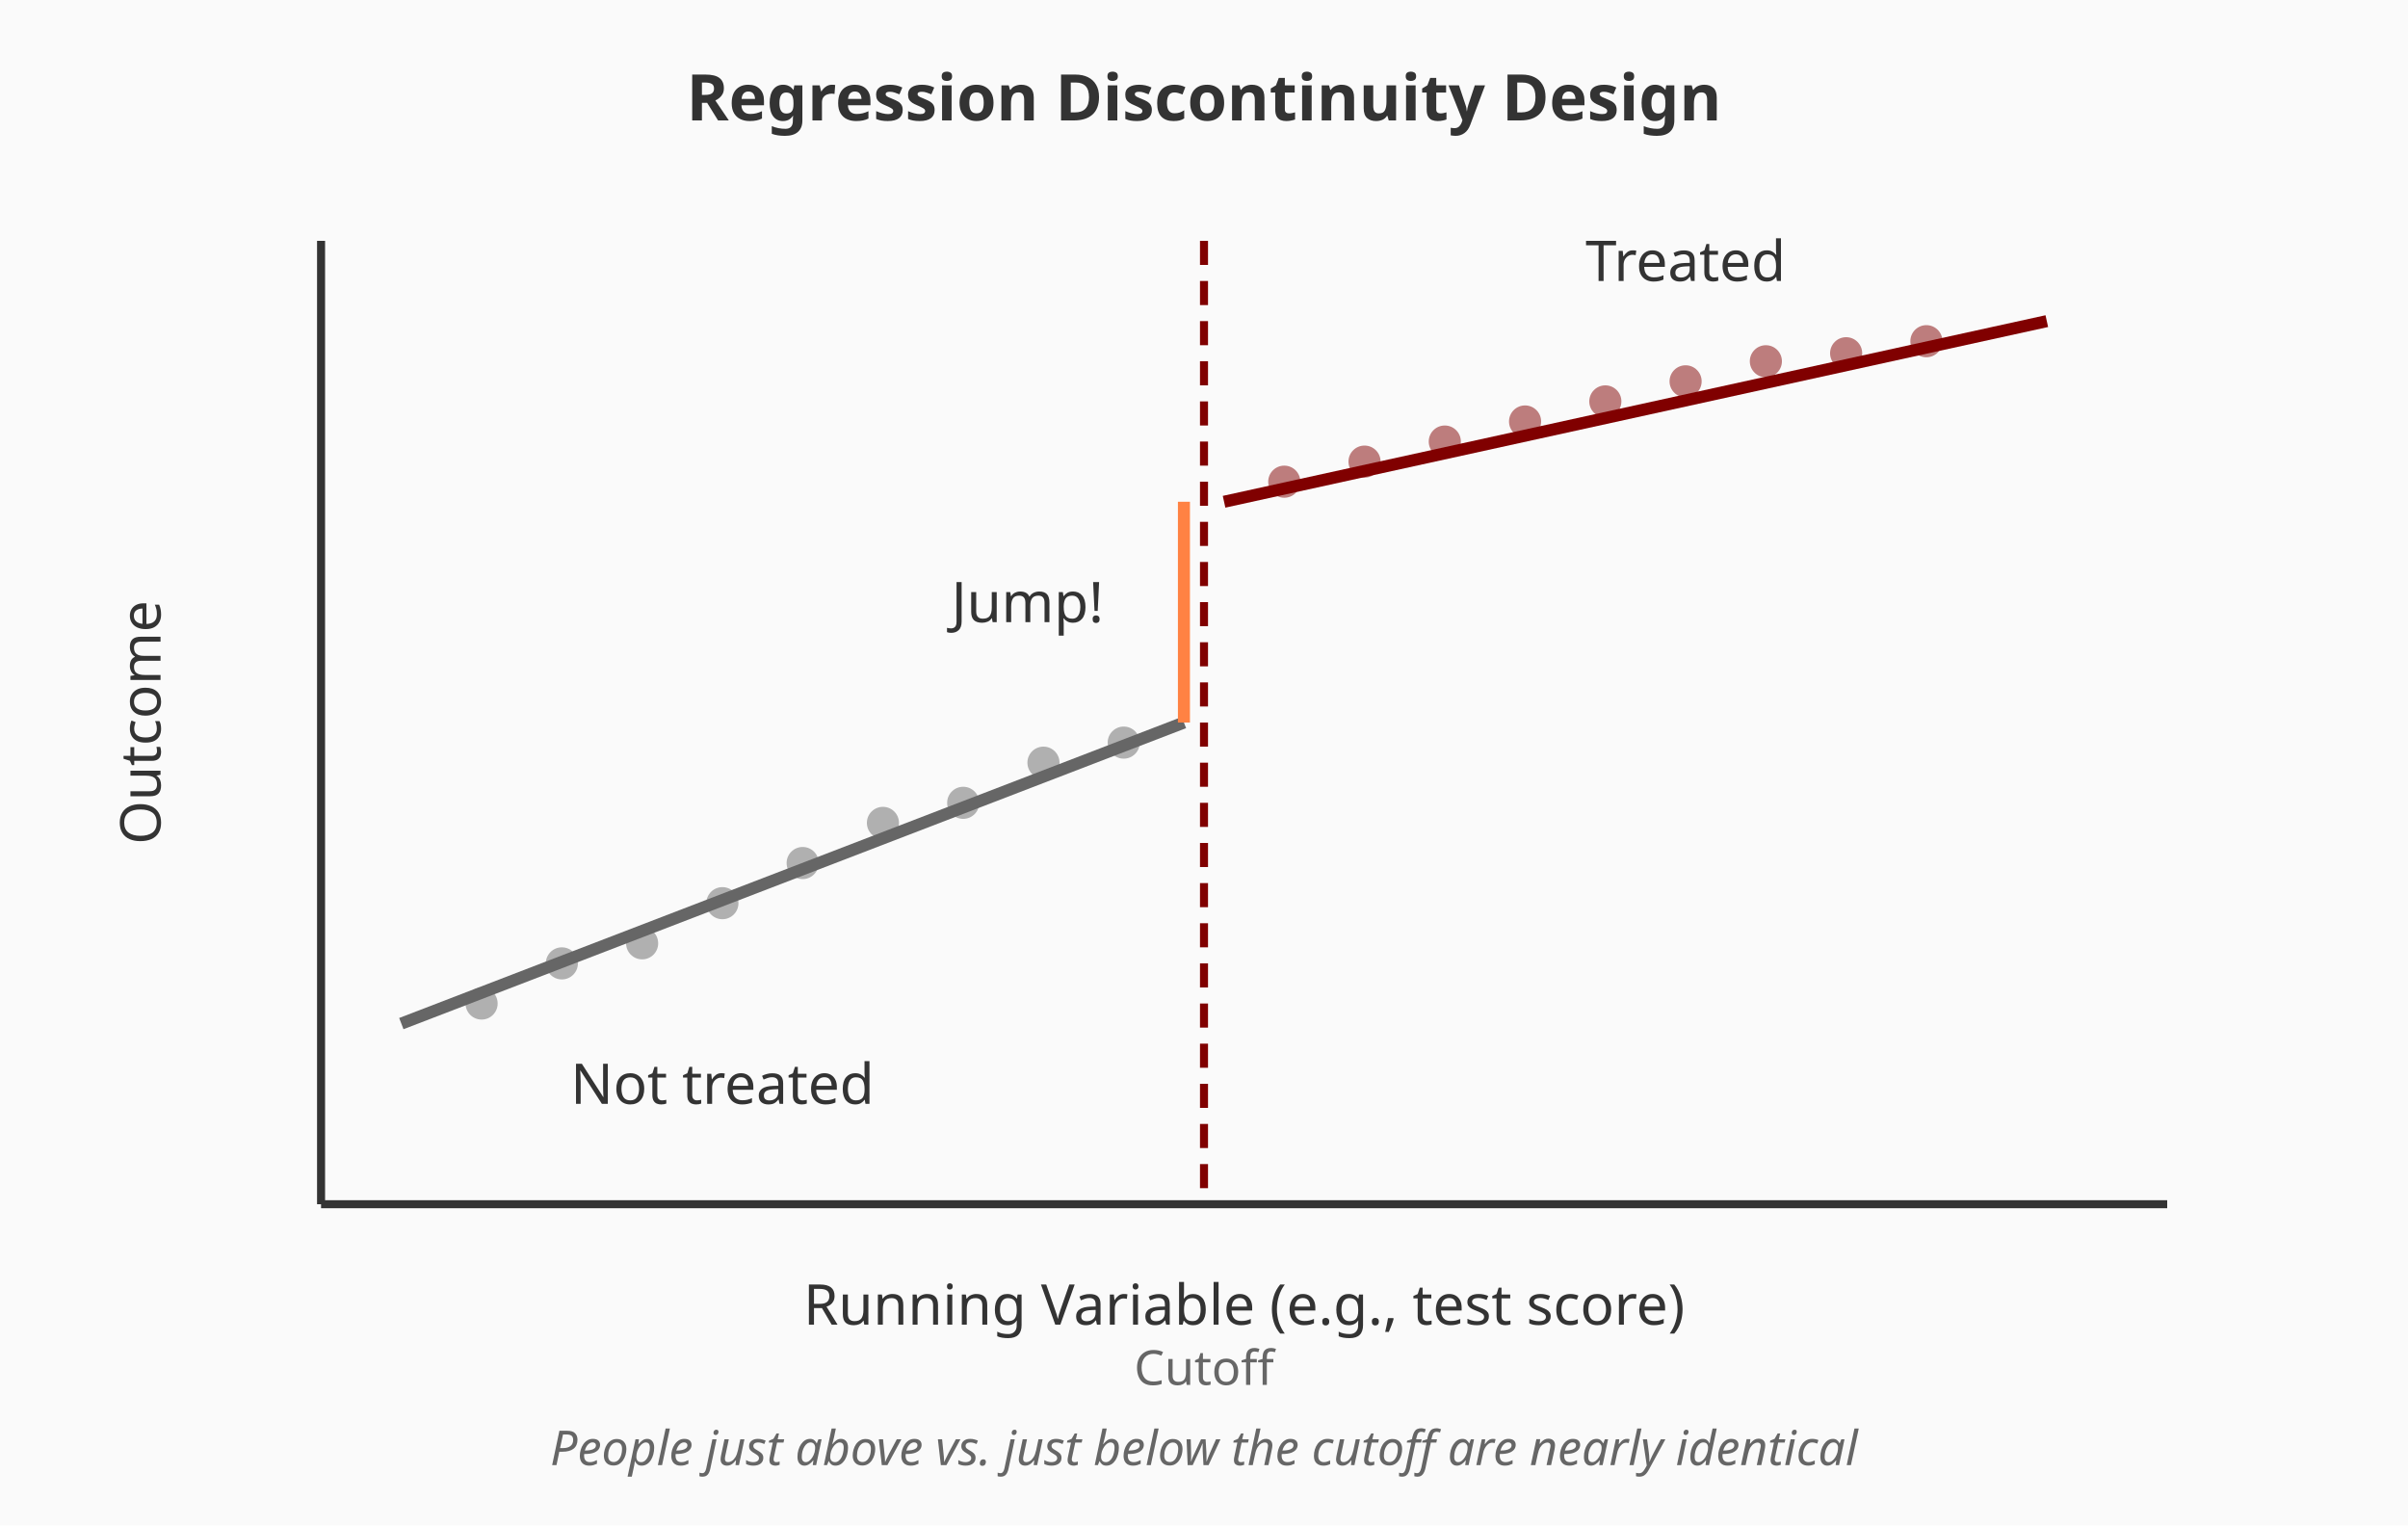
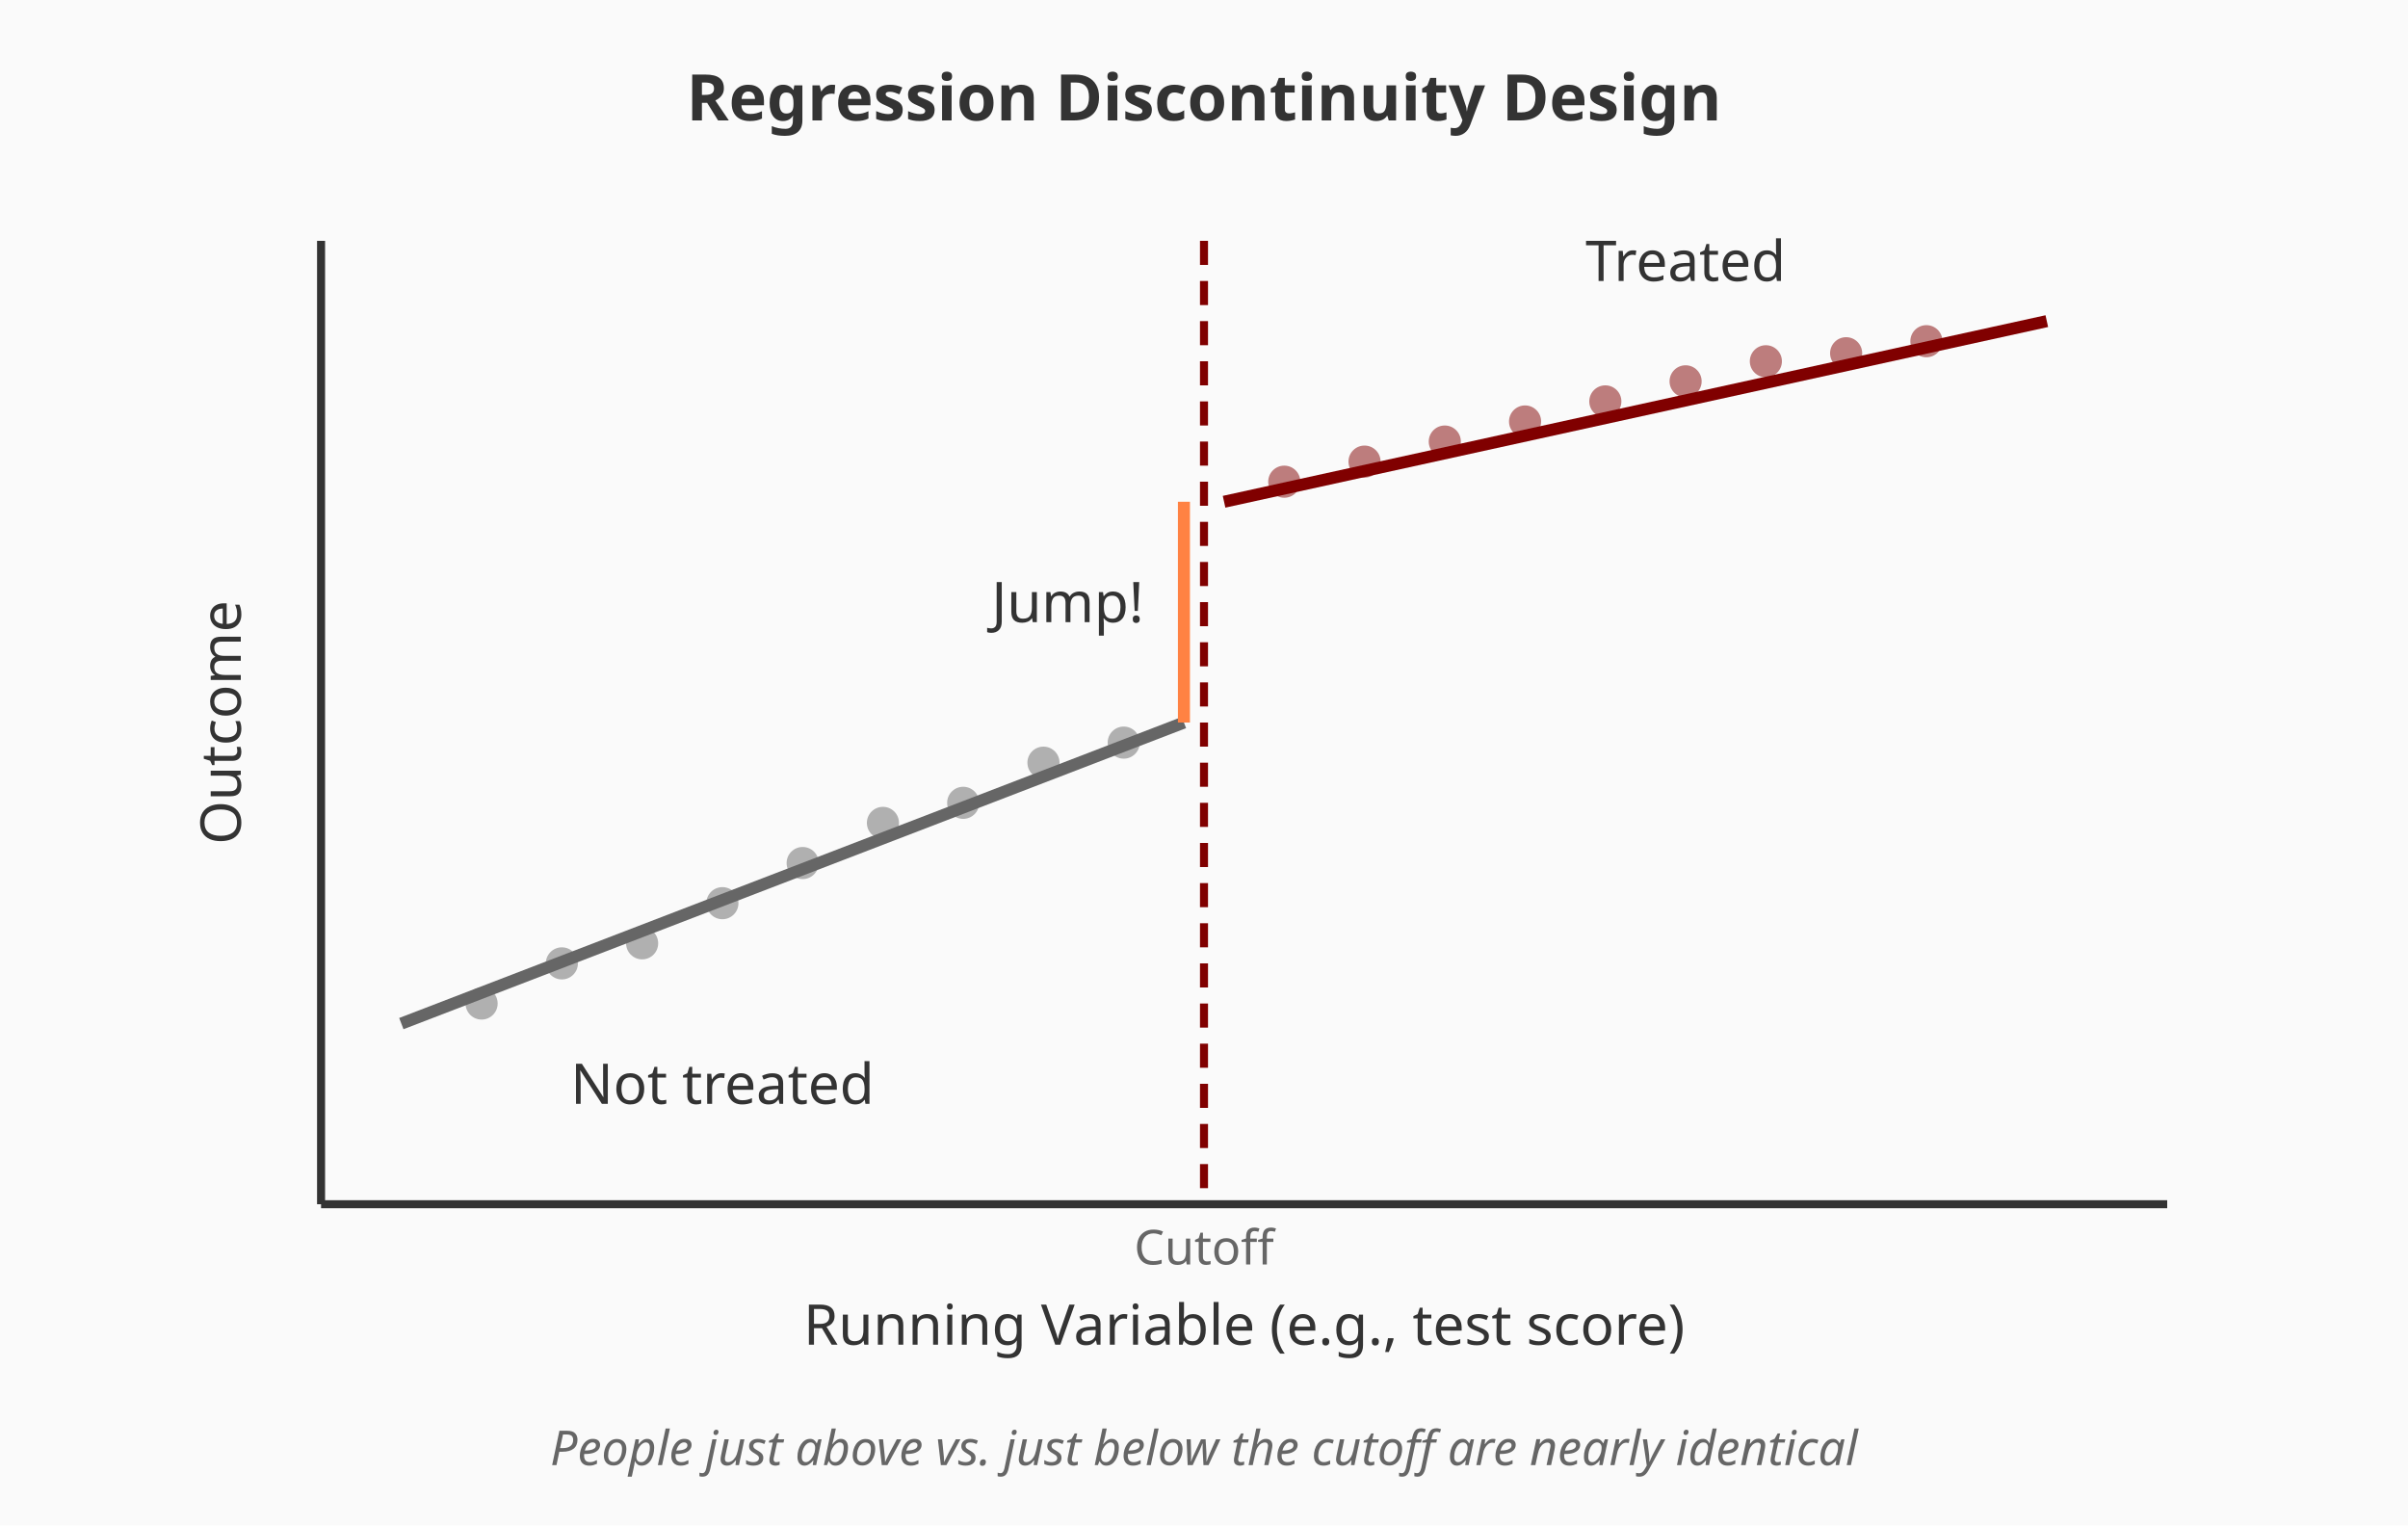
<svg xmlns="http://www.w3.org/2000/svg" viewBox="0 0 600 380">
  <style>
    .title { font: bold 16px sans-serif; fill: #333; }
    .label { font: 14px sans-serif; fill: #333; }
    .axis-label { font: 12px sans-serif; fill: #666; }
    .annotation { font: italic 12px sans-serif; fill: #666; }
  </style>
  <rect width="600" height="380" fill="#fafafa" />
  <text x="300" y="30" text-anchor="middle" class="title">Regression Discontinuity Design</text>
  <line x1="80" y1="60" x2="80" y2="300" stroke="#333" stroke-width="2" />
  <line x1="80" y1="300" x2="540" y2="300" stroke="#333" stroke-width="2" />
-   <text x="40" y="180" text-anchor="middle" class="label" transform="rotate(-90, 40, 180)">Outcome</text>
-   <text x="310" y="330" text-anchor="middle" class="label">Running Variable (e.g., test score)</text>
+   <text x="40" y="200" text-anchor="middle" class="label" transform="rotate(-90, 40, 180)">Outcome</text>
+   <text x="310" y="335" text-anchor="middle" class="label">Running Variable (e.g., test score)</text>
  <line x1="300" y1="60" x2="300" y2="300" stroke="#800000" stroke-width="2" stroke-dasharray="6,4" />
-   <text x="300" y="345" text-anchor="middle" class="axis-label">Cutoff</text>
+   <text x="300" y="315" text-anchor="middle" class="axis-label">Cutoff</text>
  <circle cx="120" cy="250" r="4" fill="#666" opacity="0.5" />
  <circle cx="140" cy="240" r="4" fill="#666" opacity="0.5" />
  <circle cx="160" cy="235" r="4" fill="#666" opacity="0.5" />
  <circle cx="180" cy="225" r="4" fill="#666" opacity="0.5" />
  <circle cx="200" cy="215" r="4" fill="#666" opacity="0.5" />
  <circle cx="220" cy="205" r="4" fill="#666" opacity="0.5" />
  <circle cx="240" cy="200" r="4" fill="#666" opacity="0.5" />
  <circle cx="260" cy="190" r="4" fill="#666" opacity="0.5" />
  <circle cx="280" cy="185" r="4" fill="#666" opacity="0.5" />
  <line x1="100" y1="255" x2="295" y2="180" stroke="#666" stroke-width="3" />
  <circle cx="320" cy="120" r="4" fill="#800000" opacity="0.5" />
  <circle cx="340" cy="115" r="4" fill="#800000" opacity="0.5" />
  <circle cx="360" cy="110" r="4" fill="#800000" opacity="0.5" />
  <circle cx="380" cy="105" r="4" fill="#800000" opacity="0.5" />
  <circle cx="400" cy="100" r="4" fill="#800000" opacity="0.5" />
  <circle cx="420" cy="95" r="4" fill="#800000" opacity="0.5" />
  <circle cx="440" cy="90" r="4" fill="#800000" opacity="0.5" />
  <circle cx="460" cy="88" r="4" fill="#800000" opacity="0.5" />
  <circle cx="480" cy="85" r="4" fill="#800000" opacity="0.5" />
  <line x1="305" y1="125" x2="510" y2="80" stroke="#800000" stroke-width="3" />
  <line x1="295" y1="180" x2="295" y2="125" stroke="#ff8243" stroke-width="3" />
-   <text x="275" y="155" text-anchor="end" class="label" fill="#ff8243">Jump!</text>
+   <text x="285" y="155" text-anchor="end" class="label" fill="#ff8243">Jump!</text>
  <text x="180" y="275" text-anchor="middle" class="label" fill="#666">Not treated</text>
  <text x="420" y="70" text-anchor="middle" class="label" fill="#800000">Treated</text>
  <text x="300" y="365" text-anchor="middle" class="annotation">People just above vs. just below the cutoff are nearly identical</text>
</svg>
